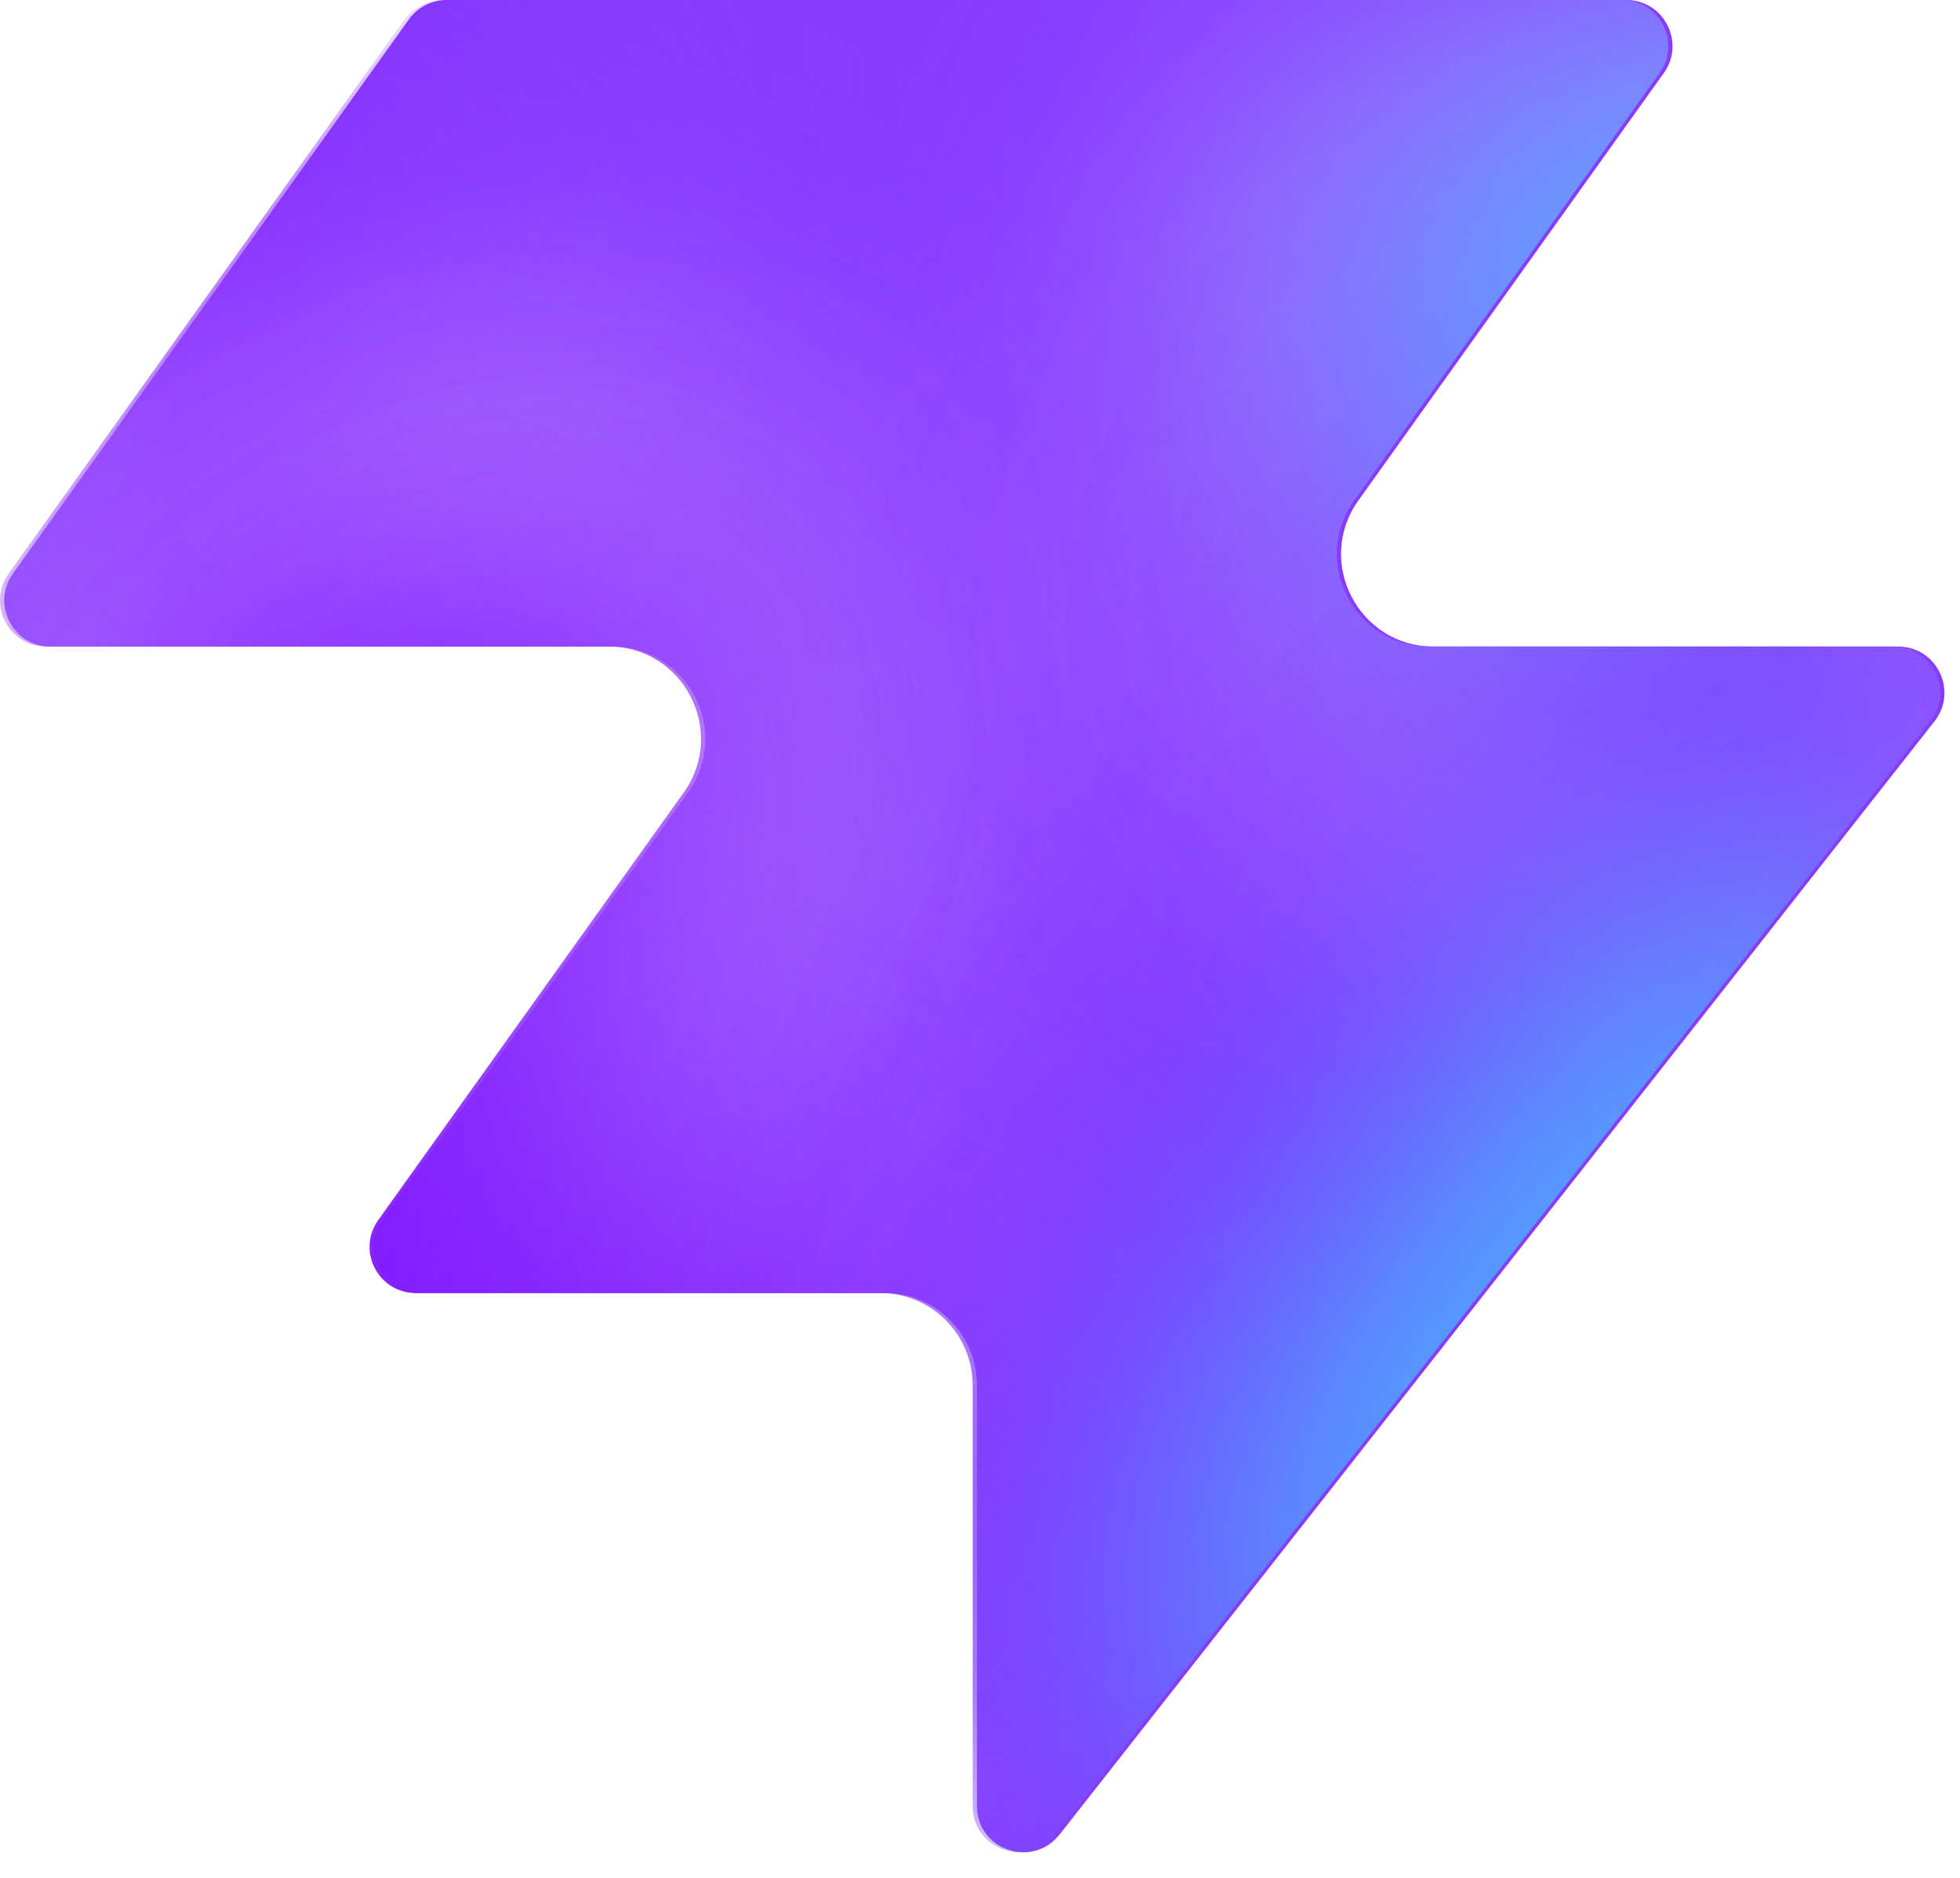
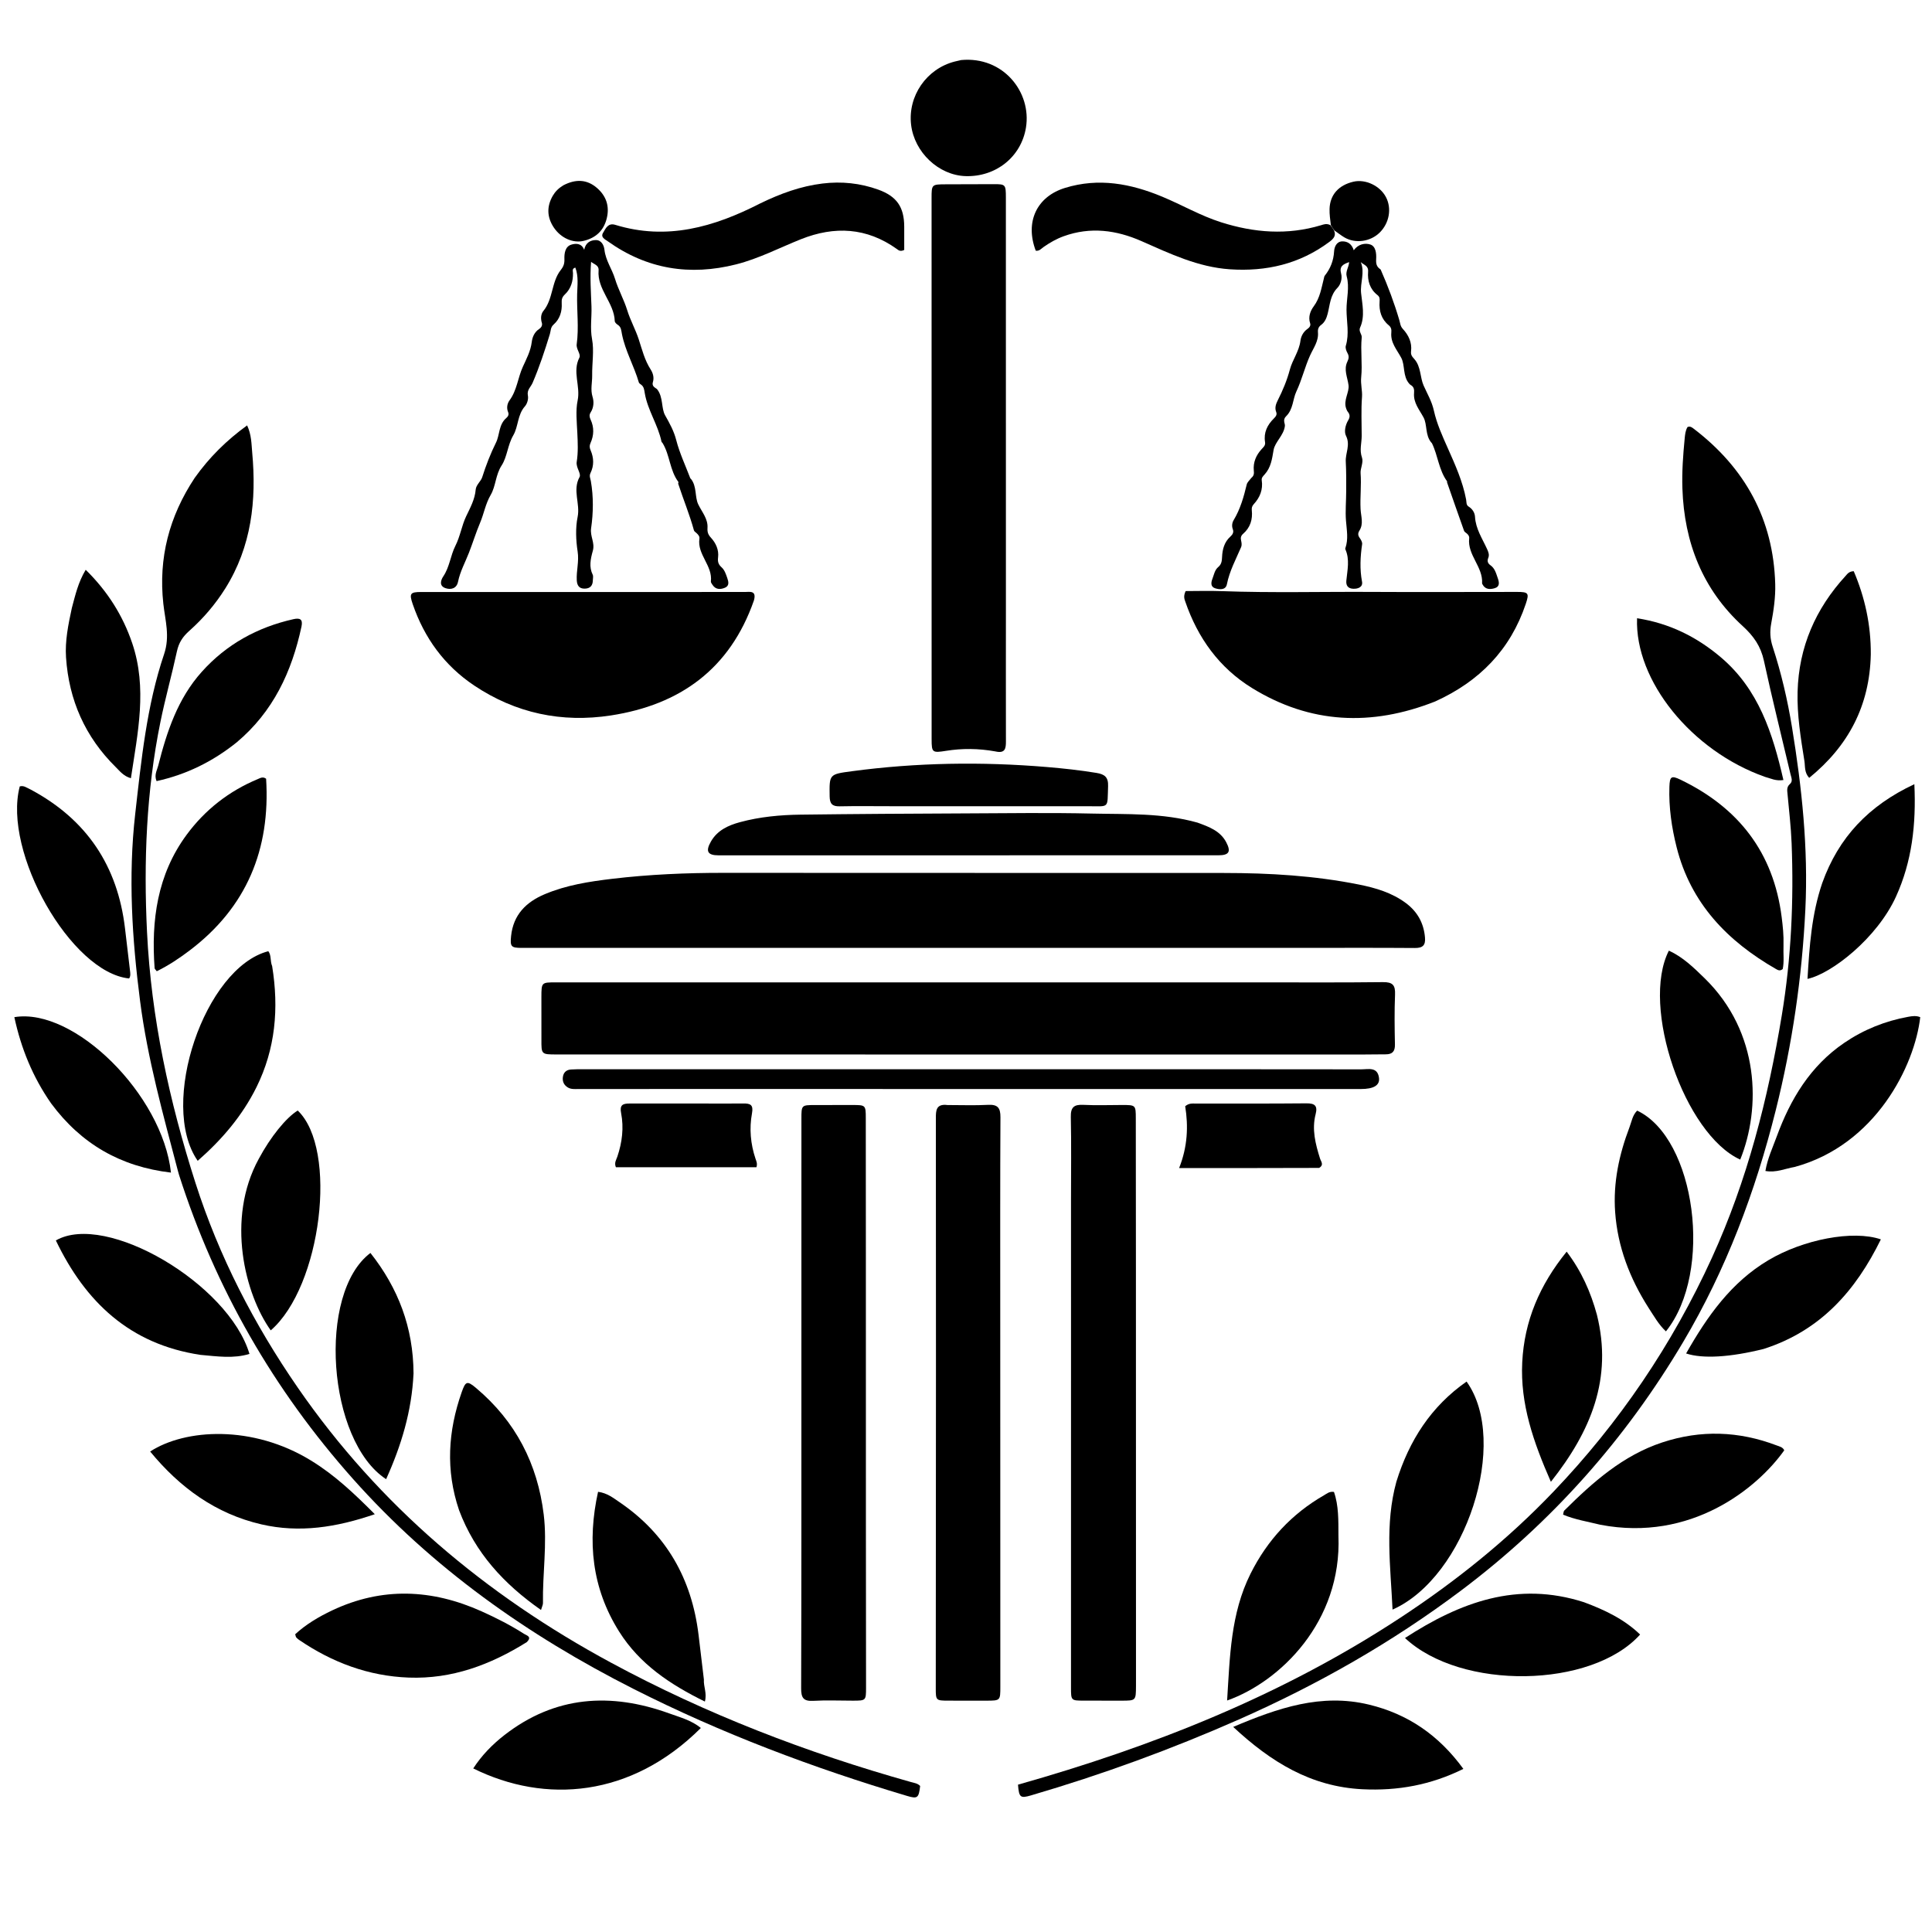
- <svg xmlns="http://www.w3.org/2000/svg" width="48" height="46" fill="none" viewBox="0 0 48 46">
-   <path fill="#863bff" d="M25.946 44.938c-.664.845-2.021.375-2.021-.698V33.937a2.26 2.26 0 0 0-2.262-2.262H10.287c-.92 0-1.456-1.04-.92-1.788l7.48-10.471c1.07-1.497 0-3.578-1.842-3.578H1.237c-.92 0-1.456-1.04-.92-1.788L10.013.474c.214-.297.556-.474.92-.474h28.894c.92 0 1.456 1.04.92 1.788l-7.48 10.471c-1.07 1.498 0 3.579 1.842 3.579h11.377c.943 0 1.473 1.088.89 1.83L25.947 44.94z" style="fill:#863bff;fill:color(display-p3 .525 .23 1);fill-opacity:1" />
-   <mask id="a" width="48" height="46" x="0" y="0" maskUnits="userSpaceOnUse" style="mask-type:alpha">
-     <path fill="#000" d="M25.842 44.938c-.664.844-2.021.375-2.021-.698V33.937a2.26 2.26 0 0 0-2.262-2.262H10.183c-.92 0-1.456-1.04-.92-1.788l7.48-10.471c1.07-1.498 0-3.579-1.842-3.579H1.133c-.92 0-1.456-1.04-.92-1.787L9.91.473c.214-.297.556-.474.92-.474h28.894c.92 0 1.456 1.04.92 1.788l-7.48 10.471c-1.07 1.498 0 3.578 1.842 3.578h11.377c.943 0 1.473 1.088.89 1.832L25.843 44.94z" style="fill:#000;fill-opacity:1" />
-   </mask>
-   <g mask="url(#a)">
-     <g filter="url(#b)">
-       <ellipse cx="5.508" cy="14.704" fill="#ede6ff" rx="5.508" ry="14.704" style="fill:#ede6ff;fill:color(display-p3 .927 .903 1);fill-opacity:1" transform="matrix(.00324 1 1 -.00324 -4.47 31.516)" />
-     </g>
-     <g filter="url(#c)">
-       <ellipse cx="10.399" cy="29.851" fill="#ede6ff" rx="10.399" ry="29.851" style="fill:#ede6ff;fill:color(display-p3 .927 .903 1);fill-opacity:1" transform="matrix(.00324 1 1 -.00324 -39.328 7.883)" />
-     </g>
-     <g filter="url(#d)">
-       <ellipse cx="5.508" cy="30.487" fill="#7e14ff" rx="5.508" ry="30.487" style="fill:#7e14ff;fill:color(display-p3 .492 .077 1);fill-opacity:1" transform="rotate(89.814 -25.913 -14.639)scale(1 -1)" />
-     </g>
-     <g filter="url(#e)">
-       <ellipse cx="5.508" cy="30.599" fill="#7e14ff" rx="5.508" ry="30.599" style="fill:#7e14ff;fill:color(display-p3 .492 .077 1);fill-opacity:1" transform="rotate(89.814 -32.644 -3.334)scale(1 -1)" />
-     </g>
-     <g filter="url(#f)">
-       <ellipse cx="5.508" cy="30.599" fill="#7e14ff" rx="5.508" ry="30.599" style="fill:#7e14ff;fill:color(display-p3 .492 .077 1);fill-opacity:1" transform="matrix(.00324 1 1 -.00324 -34.34 30.47)" />
-     </g>
-     <g filter="url(#g)">
-       <ellipse cx="14.072" cy="22.078" fill="#ede6ff" rx="14.072" ry="22.078" style="fill:#ede6ff;fill:color(display-p3 .927 .903 1);fill-opacity:1" transform="rotate(93.35 24.506 48.493)scale(-1 1)" />
-     </g>
-     <g filter="url(#h)">
-       <ellipse cx="3.47" cy="21.501" fill="#7e14ff" rx="3.47" ry="21.501" style="fill:#7e14ff;fill:color(display-p3 .492 .077 1);fill-opacity:1" transform="rotate(89.009 28.708 47.59)scale(-1 1)" />
-     </g>
-     <g filter="url(#i)">
-       <ellipse cx="3.47" cy="21.501" fill="#7e14ff" rx="3.47" ry="21.501" style="fill:#7e14ff;fill:color(display-p3 .492 .077 1);fill-opacity:1" transform="rotate(89.009 28.708 47.59)scale(-1 1)" />
-     </g>
-     <g filter="url(#j)">
-       <ellipse cx=".387" cy="8.972" fill="#7e14ff" rx="4.407" ry="29.108" style="fill:#7e14ff;fill:color(display-p3 .492 .077 1);fill-opacity:1" transform="rotate(39.51 .387 8.972)" />
-     </g>
-     <g filter="url(#k)">
-       <ellipse cx="47.523" cy="-6.092" fill="#7e14ff" rx="4.407" ry="29.108" style="fill:#7e14ff;fill:color(display-p3 .492 .077 1);fill-opacity:1" transform="rotate(37.892 47.523 -6.092)" />
-     </g>
-     <g filter="url(#l)">
-       <ellipse cx="41.412" cy="6.333" fill="#47bfff" rx="5.971" ry="9.665" style="fill:#47bfff;fill:color(display-p3 .28 .748 1);fill-opacity:1" transform="rotate(37.892 41.412 6.333)" />
-     </g>
-     <g filter="url(#m)">
-       <ellipse cx="-1.879" cy="38.332" fill="#7e14ff" rx="4.407" ry="29.108" style="fill:#7e14ff;fill:color(display-p3 .492 .077 1);fill-opacity:1" transform="rotate(37.892 -1.88 38.332)" />
-     </g>
-     <g filter="url(#n)">
-       <ellipse cx="-1.879" cy="38.332" fill="#7e14ff" rx="4.407" ry="29.108" style="fill:#7e14ff;fill:color(display-p3 .492 .077 1);fill-opacity:1" transform="rotate(37.892 -1.88 38.332)" />
-     </g>
-     <g filter="url(#o)">
-       <ellipse cx="35.651" cy="29.907" fill="#7e14ff" rx="4.407" ry="29.108" style="fill:#7e14ff;fill:color(display-p3 .492 .077 1);fill-opacity:1" transform="rotate(37.892 35.651 29.907)" />
-     </g>
-     <g filter="url(#p)">
-       <ellipse cx="38.418" cy="32.4" fill="#47bfff" rx="5.971" ry="15.297" style="fill:#47bfff;fill:color(display-p3 .28 .748 1);fill-opacity:1" transform="rotate(37.892 38.418 32.4)" />
-     </g>
-   </g>
-   <defs>
-     <filter id="b" width="60.045" height="41.654" x="-19.77" y="16.149" color-interpolation-filters="sRGB" filterUnits="userSpaceOnUse">
-       <feFlood flood-opacity="0" result="BackgroundImageFix" />
-       <feBlend in="SourceGraphic" in2="BackgroundImageFix" result="shape" />
-       <feGaussianBlur result="effect1_foregroundBlur_2002_17158" stdDeviation="7.659" />
-     </filter>
-     <filter id="c" width="90.34" height="51.437" x="-54.613" y="-7.533" color-interpolation-filters="sRGB" filterUnits="userSpaceOnUse">
-       <feFlood flood-opacity="0" result="BackgroundImageFix" />
-       <feBlend in="SourceGraphic" in2="BackgroundImageFix" result="shape" />
-       <feGaussianBlur result="effect1_foregroundBlur_2002_17158" stdDeviation="7.659" />
-     </filter>
-     <filter id="d" width="79.355" height="29.4" x="-49.64" y="2.03" color-interpolation-filters="sRGB" filterUnits="userSpaceOnUse">
-       <feFlood flood-opacity="0" result="BackgroundImageFix" />
-       <feBlend in="SourceGraphic" in2="BackgroundImageFix" result="shape" />
-       <feGaussianBlur result="effect1_foregroundBlur_2002_17158" stdDeviation="4.596" />
-     </filter>
-     <filter id="e" width="79.579" height="29.4" x="-45.045" y="20.029" color-interpolation-filters="sRGB" filterUnits="userSpaceOnUse">
-       <feFlood flood-opacity="0" result="BackgroundImageFix" />
-       <feBlend in="SourceGraphic" in2="BackgroundImageFix" result="shape" />
-       <feGaussianBlur result="effect1_foregroundBlur_2002_17158" stdDeviation="4.596" />
-     </filter>
-     <filter id="f" width="79.579" height="29.4" x="-43.513" y="21.178" color-interpolation-filters="sRGB" filterUnits="userSpaceOnUse">
-       <feFlood flood-opacity="0" result="BackgroundImageFix" />
-       <feBlend in="SourceGraphic" in2="BackgroundImageFix" result="shape" />
-       <feGaussianBlur result="effect1_foregroundBlur_2002_17158" stdDeviation="4.596" />
-     </filter>
-     <filter id="g" width="74.749" height="58.852" x="15.756" y="-17.901" color-interpolation-filters="sRGB" filterUnits="userSpaceOnUse">
-       <feFlood flood-opacity="0" result="BackgroundImageFix" />
-       <feBlend in="SourceGraphic" in2="BackgroundImageFix" result="shape" />
-       <feGaussianBlur result="effect1_foregroundBlur_2002_17158" stdDeviation="7.659" />
-     </filter>
-     <filter id="h" width="61.377" height="25.362" x="23.548" y="2.284" color-interpolation-filters="sRGB" filterUnits="userSpaceOnUse">
-       <feFlood flood-opacity="0" result="BackgroundImageFix" />
-       <feBlend in="SourceGraphic" in2="BackgroundImageFix" result="shape" />
-       <feGaussianBlur result="effect1_foregroundBlur_2002_17158" stdDeviation="4.596" />
-     </filter>
-     <filter id="i" width="61.377" height="25.362" x="23.548" y="2.284" color-interpolation-filters="sRGB" filterUnits="userSpaceOnUse">
-       <feFlood flood-opacity="0" result="BackgroundImageFix" />
-       <feBlend in="SourceGraphic" in2="BackgroundImageFix" result="shape" />
-       <feGaussianBlur result="effect1_foregroundBlur_2002_17158" stdDeviation="4.596" />
-     </filter>
-     <filter id="j" width="56.045" height="63.649" x="-27.636" y="-22.853" color-interpolation-filters="sRGB" filterUnits="userSpaceOnUse">
-       <feFlood flood-opacity="0" result="BackgroundImageFix" />
-       <feBlend in="SourceGraphic" in2="BackgroundImageFix" result="shape" />
-       <feGaussianBlur result="effect1_foregroundBlur_2002_17158" stdDeviation="4.596" />
-     </filter>
-     <filter id="k" width="54.814" height="64.646" x="20.116" y="-38.415" color-interpolation-filters="sRGB" filterUnits="userSpaceOnUse">
-       <feFlood flood-opacity="0" result="BackgroundImageFix" />
-       <feBlend in="SourceGraphic" in2="BackgroundImageFix" result="shape" />
-       <feGaussianBlur result="effect1_foregroundBlur_2002_17158" stdDeviation="4.596" />
-     </filter>
-     <filter id="l" width="33.541" height="35.313" x="24.641" y="-11.323" color-interpolation-filters="sRGB" filterUnits="userSpaceOnUse">
-       <feFlood flood-opacity="0" result="BackgroundImageFix" />
-       <feBlend in="SourceGraphic" in2="BackgroundImageFix" result="shape" />
-       <feGaussianBlur result="effect1_foregroundBlur_2002_17158" stdDeviation="4.596" />
-     </filter>
-     <filter id="m" width="54.814" height="64.646" x="-29.286" y="6.009" color-interpolation-filters="sRGB" filterUnits="userSpaceOnUse">
-       <feFlood flood-opacity="0" result="BackgroundImageFix" />
-       <feBlend in="SourceGraphic" in2="BackgroundImageFix" result="shape" />
-       <feGaussianBlur result="effect1_foregroundBlur_2002_17158" stdDeviation="4.596" />
-     </filter>
-     <filter id="n" width="54.814" height="64.646" x="-29.286" y="6.009" color-interpolation-filters="sRGB" filterUnits="userSpaceOnUse">
-       <feFlood flood-opacity="0" result="BackgroundImageFix" />
-       <feBlend in="SourceGraphic" in2="BackgroundImageFix" result="shape" />
-       <feGaussianBlur result="effect1_foregroundBlur_2002_17158" stdDeviation="4.596" />
-     </filter>
-     <filter id="o" width="54.814" height="64.646" x="8.244" y="-2.416" color-interpolation-filters="sRGB" filterUnits="userSpaceOnUse">
-       <feFlood flood-opacity="0" result="BackgroundImageFix" />
-       <feBlend in="SourceGraphic" in2="BackgroundImageFix" result="shape" />
-       <feGaussianBlur result="effect1_foregroundBlur_2002_17158" stdDeviation="4.596" />
-     </filter>
-     <filter id="p" width="39.409" height="43.623" x="18.713" y="10.588" color-interpolation-filters="sRGB" filterUnits="userSpaceOnUse">
-       <feFlood flood-opacity="0" result="BackgroundImageFix" />
-       <feBlend in="SourceGraphic" in2="BackgroundImageFix" result="shape" />
-       <feGaussianBlur result="effect1_foregroundBlur_2002_17158" stdDeviation="4.596" />
-     </filter>
-   </defs>
+ <svg xmlns="http://www.w3.org/2000/svg" version="1.1" id="Layer_1" x="0px" y="0px" width="100%" viewBox="0 0 1024 1024" enable-background="new 0 0 1024 1024" xml:space="preserve">
+   <path fill="#000000" opacity="1" stroke="none" d=" M552,502.385   C459.869,502.391 368.239,502.396 276.608,502.402   C270.898,502.402 270.298,501.775 270.893,496.078   C272.064,484.886 278.795,478.134 288.694,473.954   C300.176,469.105 312.356,467.224 324.598,465.772   C344.131,463.455 363.748,462.615 383.42,462.63   C471.885,462.697 560.35,462.649 648.815,462.697   C672.83,462.71 696.752,464.097 720.355,468.848   C729.197,470.627 737.837,473.172 745.23,478.714   C751.304,483.266 754.635,489.309 755.275,496.908   C755.616,500.966 754.152,502.49 749.922,502.457   C729.098,502.296 708.272,502.402 687.447,502.401   C642.465,502.4 597.482,502.39 552,502.385  z" />
+   <path fill="#000000" opacity="1" stroke="none" d=" M518,558.906   C443.346,558.899 369.193,558.898 295.039,558.882   C286.897,558.881 286.93,558.843 286.966,550.946   C287,543.448 286.932,535.949 286.954,528.451   C286.975,520.69 286.999,520.678 294.569,520.678   C418.38,520.674 542.192,520.673 666.003,520.671   C688.333,520.671 710.664,520.823 732.99,520.551   C738.158,520.489 739.602,522.15 739.4,527.114   C739.042,535.932 739.162,544.776 739.344,553.604   C739.419,557.247 738.005,558.825 734.46,558.816   C730.295,558.806 726.13,558.913 721.965,558.913   C654.143,558.916 586.322,558.91 518,558.906  z" />
+   <path fill="#000000" opacity="1" stroke="none" d=" M527.613,398.275   C518.596,396.655 509.982,396.587 501.356,397.968   C494.168,399.119 493.782,398.846 493.781,391.882   C493.763,296.282 493.754,200.681 493.754,105.08   C493.754,97.738 493.793,97.724 501.273,97.687   C509.766,97.646 518.26,97.633 526.754,97.61   C532.923,97.594 533.135,97.808 533.136,104.68   C533.146,177.629 533.152,250.579 533.153,323.529   C533.154,346.679 533.108,369.83 533.161,392.98   C533.169,396.603 532.814,399.484 527.613,398.275  z" />
+   <path fill="#000000" opacity="1" stroke="none" d=" M567.655,636   C567.658,621.009 567.867,606.513 567.553,592.029   C567.441,586.851 569.246,585.345 574.179,585.595   C580.99,585.939 587.832,585.674 594.662,585.671   C601.944,585.668 601.991,585.7 601.998,592.784   C602.026,619.101 602.055,645.418 602.062,671.735   C602.081,744.357 602.088,816.979 602.1,889.6   C602.1,890.933 602.103,892.265 602.095,893.598   C602.05,901.37 602.049,901.381 594.416,901.39   C587.754,901.398 581.091,901.388 574.429,901.369   C567.672,901.35 567.65,901.341 567.65,894.341   C567.649,831.047 567.657,767.753 567.66,704.459   C567.661,681.806 567.657,659.153 567.655,636  z" />
+   <path fill="#000000" opacity="1" stroke="none" d=" M458.947,809   C458.973,837.823 459.021,866.146 459.02,894.468   C459.019,901.369 458.945,901.38 452.004,901.387   C445.007,901.395 437.991,901.068 431.018,901.478   C425.805,901.784 424.607,899.797 424.623,894.884   C424.79,841.904 424.749,788.923 424.758,735.942   C424.765,688.293 424.76,640.643 424.768,592.994   C424.769,585.736 424.786,585.722 431.843,585.696   C438.507,585.672 445.171,585.679 451.835,585.677   C458.768,585.676 458.88,585.755 458.887,592.58   C458.915,617.071 458.924,641.562 458.929,666.053   C458.94,713.535 458.944,761.018 458.947,809  z" />
+   <path fill="#000000" opacity="1" stroke="none" d=" M502.204,585.696   C509.678,585.69 516.688,585.969 523.663,585.594   C528.725,585.322 530.285,587.095 530.258,592.125   C530.076,625.934 530.147,659.745 530.152,693.556   C530.162,760.344 530.182,827.133 530.199,893.921   C530.201,901.357 530.205,901.372 522.837,901.39   C516.009,901.407 509.18,901.403 502.351,901.377   C496.126,901.354 495.976,901.196 495.979,894.876   C496.012,838.081 496.065,781.286 496.08,724.491   C496.092,680.521 496.065,636.551 496.031,592.581   C496.028,588.641 496.101,584.913 502.204,585.696  z" />
+   <path fill="#000000" opacity="1" stroke="none" d=" M399.593,318.25   C386.883,354.625 360.376,373.565 323.794,379.198   C297.83,383.196 273.367,378.089 251.325,363.336   C235.542,352.773 224.924,338.157 218.771,320.271   C216.804,314.553 217.401,313.775 223.265,313.772   C280.417,313.744 337.57,313.729 394.722,313.767   C397.279,313.769 401.132,312.752 399.593,318.25  z" />
+   <path fill="#000000" opacity="1" stroke="none" d=" M760.644,371.802   C726.878,385.132 694.412,383.667 663.572,364.655   C646.211,353.952 634.838,338.134 628.235,318.879   C627.752,317.471 627.135,316.066 628.414,313.28   C634.416,313.28 641.033,313.073 647.632,313.316   C674.119,314.292 700.611,313.567 727.099,313.724   C752.761,313.876 778.424,313.724 804.087,313.731   C810.112,313.733 810.601,314.373 808.703,320.037   C800.54,344.384 784.157,361.152 760.644,371.802  z" />
+   <path fill="#000000" opacity="1" stroke="none" d=" M741.753,857.725   C771.569,838.182 798.952,816.178 823.331,790.659   C858.258,754.099 886.251,712.827 907.319,666.728   C926.114,625.605 937.087,582.336 944.408,538.031   C949.386,507.901 950.781,477.443 949.592,446.916   C949.255,438.272 948.228,429.654 947.441,421.03   C947.257,419.017 946.841,417.155 948.701,415.534   C950.39,414.062 949.418,412.088 949.011,410.363   C944.293,390.333 939.266,370.37 934.923,350.26   C933.261,342.568 929.496,337.155 923.719,331.882   C902.39,312.413 892.672,287.519 891.71,258.934   C891.412,250.086 892.056,241.285 892.907,232.494   C893.114,230.358 893.302,228.189 894.419,226.343   C895.819,225.75 896.764,226.516 897.685,227.218   C924.882,247.963 939.947,275.173 940.906,309.587   C941.099,316.512 940.063,323.562 938.789,330.404   C937.973,334.788 938.174,338.551 939.572,342.824   C944.126,356.755 947.449,371.066 949.81,385.511   C955.029,417.439 958.452,449.575 956.878,481.987   C955.129,517.987 949.939,553.524 941.168,588.522   C930.357,631.658 914.878,672.9 892.127,711.271   C861.497,762.93 822.371,806.949 774.341,843.058   C737.818,870.517 698.42,892.908 656.637,911.355   C620.768,927.19 584.059,940.582 546.455,951.593   C540.794,953.25 540.095,952.711 539.558,945.91   C610.744,925.771 679.15,898.801 741.753,857.725  z" />
+   <path fill="#000000" opacity="1" stroke="none" d=" M103.21,253.267   C110.968,242.364 120.077,233.377 130.981,225.464   C133.344,230.568 133.254,235.27 133.671,239.809   C136.009,265.248 133.331,289.716 119.366,311.958   C114.093,320.356 107.703,327.804 100.336,334.36   C96.913,337.406 94.796,340.499 93.765,345.26   C91.057,357.775 87.575,370.126 85.017,382.694   C77.533,419.46 76.102,456.586 77.922,493.957   C80.141,539.516 89.739,583.687 103.582,626.918   C116.05,665.857 134.653,701.928 157.909,735.59   C201.047,798.028 257.393,845.359 323.85,881.247   C374.37,908.528 427.577,928.983 482.764,944.501   C484.512,944.992 486.378,945.183 487.697,946.611   C486.964,953.013 486.278,953.515 480.782,951.879   C430.875,937.017 382.312,918.714 335.804,895.17   C279.691,866.764 229.036,831.008 187.033,783.797   C145.042,736.599 114.182,682.966 94.902,622.743   C94.699,622.109 94.523,621.465 94.353,620.821   C86.526,590.986 78.207,561.276 74.247,530.564   C69.997,497.599 67.896,464.576 71.661,431.454   C74.908,402.884 77.712,374.107 86.97,346.721   C90.192,337.19 87.54,328.832 86.569,319.985   C83.916,295.795 89.638,273.749 103.21,253.267  z" />
+   <path fill="#000000" opacity="1" stroke="none" d=" M634.702,436.005   C640.912,438.26 646.747,440.413 649.904,446.371   C652.576,451.413 651.455,453.321 645.768,453.322   C557.466,453.345 469.164,453.35 380.862,453.345   C375.037,453.344 373.823,451.235 376.823,446.001   C380.213,440.086 385.952,437.459 392.203,435.764   C402.722,432.913 413.516,431.918 424.343,431.78   C453.491,431.408 482.642,431.247 511.792,431.116   C534.104,431.015 556.426,430.694 578.727,431.207   C597.322,431.635 616.093,430.791 634.702,436.005  z" />
+   <path fill="#000000" opacity="1" stroke="none" d=" M570,566.717   C620.818,566.722 671.135,566.707 721.453,566.774   C725.195,566.779 730.12,565.297 730.898,571.286   C731.413,575.256 728.049,577.208 721.285,577.208   C599.657,577.207 478.029,577.194 356.401,577.189   C339.739,577.188 323.078,577.213 306.417,577.212   C304.595,577.212 302.726,577.404 301.048,576.424   C298.958,575.203 298.045,573.312 298.319,570.968   C298.605,568.511 300.089,567.03 302.588,566.856   C304.745,566.706 306.916,566.725 309.081,566.725   C395.887,566.718 482.694,566.718 570,566.717  z" />
+   <path fill="#000000" opacity="1" stroke="none" d=" M663.26,253.279   C664.744,252.064 664.673,250.812 664.542,249.409   C664.13,245.023 665.763,241.27 668.648,238.098   C669.682,236.96 670.795,236.123 670.503,234.33   C669.689,229.32 671.669,225.257 675.133,221.843   C676.18,220.812 676.976,219.791 676.413,218.38   C675.5,216.094 676.294,214.053 677.257,212.145   C679.914,206.882 682.132,201.584 683.683,195.778   C685.037,190.712 688.541,186.232 689.252,180.654   C689.55,178.321 690.737,175.882 692.973,174.345   C693.974,173.656 694.821,172.599 694.406,171.382   C693.243,167.969 694.544,164.726 696.284,162.393   C699.661,157.865 700.364,152.652 701.69,147.54   C701.815,147.057 701.86,146.487 702.151,146.124   C705.162,142.352 706.805,138.197 707.098,133.261   C707.23,131.053 708.26,128.006 711.45,127.935   C714.324,127.872 716.505,129.397 717.517,132.649   C719.83,129.392 723.486,128.661 726.299,129.592   C729.227,130.561 729.581,134.411 729.391,137.413   C729.249,139.647 729.595,141.331 731.456,142.602   C731.591,142.695 731.752,142.805 731.814,142.945   C735.653,151.654 738.988,160.568 741.674,169.68   C742.172,171.37 742.168,172.868 743.545,174.35   C746.554,177.589 748.456,181.577 747.894,186.095   C747.64,188.14 748.459,188.992 749.616,190.294   C753.203,194.328 752.616,200.016 754.547,204.353   C756.505,208.748 758.894,212.683 759.999,217.681   C761.514,224.534 764.502,231.126 767.387,237.595   C771.313,246.398 775.258,255.175 777.06,264.687   C777.338,266.152 776.985,267.626 778.454,268.531   C780.475,269.776 781.666,271.838 781.783,273.887   C782.146,280.276 785.609,285.379 788.125,290.89   C788.818,292.408 789.525,293.991 788.822,295.692   C788.14,297.343 788.522,298.585 789.958,299.586   C792.329,301.238 792.958,303.906 793.839,306.403   C794.601,308.561 795.085,310.917 792.21,311.763   C789.772,312.481 787.178,312.534 785.729,309.661   C785.654,309.512 785.531,309.351 785.54,309.203   C786.104,300.424 777.68,294.219 778.699,285.303   C778.821,284.235 778.215,283.409 777.411,282.729   C776.904,282.3 776.187,281.913 775.988,281.355   C772.932,272.794 769.945,264.208 766.952,255.625   C766.904,255.485 767.073,255.238 767.002,255.142   C762.576,249.091 762.149,241.451 758.955,234.914   C758.886,234.772 758.72,234.68 758.613,234.553   C755.285,230.623 756.544,225.031 754.506,221.256   C752.216,217.015 749.055,213.44 749.482,208.299   C749.637,206.435 749.404,205.02 747.71,204.053   C747.427,203.891 747.174,203.651 746.955,203.405   C743.371,199.383 744.8,193.595 742.673,189.626   C740.333,185.257 736.925,181.612 737.427,176.264   C737.583,174.599 737.342,173.458 736.007,172.352   C732.111,169.126 730.872,164.749 731.209,159.891   C731.308,158.465 731.353,157.383 730.079,156.391   C726.057,153.26 724.739,148.808 725.121,144.032   C725.381,140.79 722.885,140.459 721.224,138.917   C723.539,144.4 720.845,149.828 721.406,155.376   C721.979,161.046 723.597,167.678 720.876,173.626   C719.966,175.615 721.906,177.156 721.739,178.853   C721.048,185.88 722.167,192.986 721.467,199.84   C721.076,203.667 722.146,207.045 721.886,210.453   C721.361,217.359 721.728,224.171 721.724,231.026   C721.722,234.854 720.471,238.523 721.885,242.565   C722.759,245.062 720.959,248.32 721.141,250.736   C721.626,257.154 720.818,263.499 721.13,269.788   C721.325,273.719 722.836,277.525 720.549,281.202   C719.576,282.766 719.74,283.842 720.748,285.234   C721.401,286.138 722.103,287.426 721.957,288.42   C720.985,295.057 720.644,301.607 721.902,308.301   C722.426,311.092 719.911,312.178 717.192,312.051   C714.398,311.92 713.346,310.285 713.588,307.743   C714.12,302.156 715.511,296.557 713.046,291.07   C712.984,290.934 713.006,290.726 713.059,290.576   C714.772,285.697 713.779,280.926 713.393,275.926   C713.002,270.865 713.503,265.572 713.507,260.378   C713.51,255.153 713.586,249.945 713.287,244.667   C713.032,240.176 715.871,235.857 713.394,230.951   C712.333,228.851 713.038,225.319 714.55,222.8   C715.558,221.12 715.601,219.761 714.371,218.262   C713.962,217.764 713.705,217.111 713.485,216.49   C711.919,212.079 715.251,207.924 714.749,204.131   C714.191,199.923 712.092,195.901 714.133,191.674   C714.958,189.964 715.096,188.736 714.167,187.082   C713.544,185.974 712.975,184.368 713.31,183.267   C715.228,176.946 713.704,170.455 713.678,164.19   C713.654,158.304 715.384,152.321 713.773,146.451   C713.064,143.866 714.878,141.709 715.076,138.927   C711.801,140.055 709.771,141.216 710.829,145.037   C711.561,147.681 710.486,150.927 708.882,152.553   C704.959,156.531 704.926,161.542 703.685,166.298   C703.099,168.543 702.241,170.753 700.217,172.224   C698.896,173.184 698.401,174.433 698.546,176.117   C698.954,180.849 696.165,184.397 694.337,188.454   C691.556,194.623 690.039,201.265 687.077,207.55   C685.166,211.606 685.449,217.001 681.631,220.662   C680.729,221.528 680.421,222.611 680.717,223.861   C680.869,224.505 681.088,225.189 681.012,225.822   C680.411,230.79 675.757,234.241 675.031,238.504   C674.2,243.376 673.608,247.827 670.219,251.539   C669.418,252.416 668.556,253.225 668.751,254.543   C669.488,259.509 667.798,263.671 664.489,267.258   C663.614,268.206 663.35,269.191 663.48,270.435   C663.997,275.349 662.687,279.613 658.868,282.939   C657.755,283.908 657.448,285.026 657.812,286.514   C658.077,287.6 658.261,288.955 657.848,289.917   C655.062,296.402 651.677,302.6 650.278,309.679   C649.651,312.852 646.344,312.551 643.991,311.777   C641.55,310.973 641.843,308.723 642.625,306.712   C643.463,304.557 643.812,302.107 645.706,300.53   C647.44,299.086 647.636,297.314 647.725,295.203   C647.896,291.155 648.925,287.276 652.105,284.418   C653.364,283.287 654.022,282.088 653.411,280.48   C652.755,278.757 653.067,276.998 653.882,275.644   C657.409,269.779 659.22,263.347 660.794,256.782   C661.08,255.59 662.233,254.606 663.26,253.279  z" />
+   <path fill="#000000" opacity="1" stroke="none" d=" M314.229,291.856   C312.965,296.377 312.123,300.441 314.14,304.601   C314.534,305.414 314.233,306.574 314.218,307.573   C314.176,310.376 312.809,311.934 309.943,311.989   C306.972,312.046 305.856,310.328 305.703,307.589   C305.419,302.497 306.991,297.664 306.149,292.248   C305.246,286.44 304.969,279.707 306.141,274.052   C307.625,266.894 303.307,259.833 307.178,252.82   C308.157,251.048 305.189,247.793 305.668,244.819   C306.492,239.711 306.238,234.64 305.994,229.454   C305.727,223.76 305.05,217.543 306.153,212.295   C307.769,204.602 303.241,197.035 307.079,189.56   C308.025,187.717 305.296,185.108 305.664,182.456   C306.887,173.629 305.672,164.774 305.898,155.958   C306.021,151.139 306.699,146.488 304.95,141.842   C303.097,142.335 303.663,143.547 303.69,144.687   C303.797,149.012 302.608,153 299.453,156.004   C297.933,157.452 297.592,158.64 297.718,160.708   C297.977,164.961 296.759,169.065 293.482,171.959   C291.709,173.525 291.993,175.27 291.435,177.09   C288.755,185.829 285.882,194.551 282.279,202.936   C281.314,205.182 279.164,206.603 279.801,209.724   C280.154,211.454 279.424,214.007 278.233,215.341   C274.219,219.838 274.766,226.084 272.05,230.731   C269.023,235.908 268.875,242.07 265.865,246.714   C262.618,251.724 262.822,257.611 260.072,262.326   C257.319,267.048 256.501,272.24 254.477,277.037   C252.25,282.313 250.583,287.743 248.551,292.965   C246.571,298.053 243.878,302.861 242.755,308.38   C242.048,311.848 239.098,312.759 236.096,311.726   C232.586,310.518 233.656,307.419 234.962,305.479   C238.32,300.493 238.778,294.409 241.329,289.379   C243.94,284.231 244.697,278.651 247.056,273.683   C249.263,269.035 251.7,264.724 252.137,259.428   C252.335,257.034 254.896,255.063 255.556,253.001   C257.597,246.621 259.918,240.577 262.924,234.51   C264.885,230.552 264.264,224.992 268.408,221.503   C269.423,220.648 269.799,219.591 269.299,218.393   C268.36,216.139 268.883,213.807 270.086,212.169   C274.014,206.819 274.48,200.213 277.079,194.494   C279.06,190.135 281.244,186.096 281.849,181.229   C282.165,178.683 283.246,176.05 285.669,174.438   C287.085,173.497 287.692,172.28 287.046,170.595   C286.93,170.29 286.921,169.942 286.87,169.613   C286.597,167.87 287,166.04 287.986,164.842   C293.232,158.474 292.224,149.476 297.15,143.197   C298.779,141.12 299.226,139.699 299.147,137.219   C299.056,134.331 299.523,130.679 302.784,129.674   C304.965,129.003 308.185,128.683 309.632,132.408   C310.342,128.671 312.921,127.267 315.801,127.248   C318.739,127.228 320.095,129.939 320.375,132.416   C321.012,138.07 324.406,142.638 325.958,147.746   C327.72,153.545 330.682,158.75 332.419,164.363   C334.098,169.792 336.868,174.684 338.559,179.903   C340.337,185.391 341.682,190.88 344.852,195.815   C346.089,197.742 346.788,200.091 346.05,202.524   C345.652,203.833 346.106,204.786 347.195,205.521   C347.608,205.799 348.082,206.049 348.376,206.429   C351.577,210.56 350.428,216.41 352.518,220.117   C354.951,224.433 357.156,228.366 358.423,233.283   C360.208,240.21 363.324,246.793 365.883,253.519   C365.935,253.656 366.143,253.727 366.244,253.855   C369.427,257.89 368.194,263.374 370.073,267.297   C372.036,271.398 375.298,274.969 374.99,279.787   C374.844,282.073 375.335,283.383 376.816,284.995   C379.468,287.88 381.091,291.495 380.593,295.453   C380.301,297.763 380.798,299.198 382.442,300.674   C384.087,302.152 384.741,304.296 385.464,306.348   C386.174,308.363 386.641,310.501 384.242,311.508   C381.849,312.512 379.307,312.588 377.616,309.945   C377.261,309.388 376.717,308.717 376.784,308.161   C377.788,299.792 369.458,293.944 370.706,285.516   C370.891,284.264 370.039,283.344 369.155,282.529   C368.667,282.08 367.954,281.655 367.8,281.094   C365.507,272.698 362.153,264.663 359.469,256.401   C359.376,256.114 359.697,255.624 359.553,255.433   C354.946,249.31 355.102,241.259 351.201,234.859   C351.029,234.577 350.666,234.361 350.605,234.069   C348.755,225.133 343.27,217.447 341.751,208.434   C341.43,206.534 341.324,204.863 339.597,203.726   C339.191,203.458 338.708,203.072 338.584,202.646   C336.061,193.969 331.417,186.019 329.65,177.128   C329.243,175.084 329.294,173.314 327.343,172.096   C326.68,171.681 325.853,170.852 325.832,170.189   C325.521,160.406 316.421,153.446 317.265,143.288   C317.49,140.578 314.95,140.138 313.288,138.777   C312.635,146.929 313.218,154.79 313.492,162.429   C313.695,168.071 312.69,173.889 313.802,179.785   C314.956,185.909 313.756,192.58 313.862,199.037   C313.924,202.784 312.857,206.447 314.083,210.388   C314.881,212.953 314.701,216.034 313.048,218.61   C312.246,219.859 312.399,221.031 313.024,222.367   C314.968,226.52 314.824,230.754 312.96,234.884   C312.34,236.257 312.488,237.368 313.048,238.672   C314.768,242.682 314.914,246.766 312.968,250.73   C312.196,252.303 312.905,253.521 313.16,254.978   C314.616,263.295 314.476,271.869 313.299,279.998   C312.676,284.303 315.394,287.585 314.229,291.856  z" />
+   <path fill="#000000" opacity="1" stroke="none" d=" M722.085,948.337   C694.714,946.959 673.589,933.866 653.62,915.304   C677.397,905.232 700.224,897.398 725.47,903.456   C746.208,908.433 762.608,919.695 775.613,937.548   C758.43,946.052 740.941,949.266 722.085,948.337  z" />
+   <path fill="#000000" opacity="1" stroke="none" d=" M371.464,915.864   C334.519,952.697 289.01,956.21 250.827,937.302   C255.341,930.348 261.007,924.556 267.386,919.604   C294.213,898.774 323.68,896.925 354.738,908.153   C360.468,910.224 366.472,911.79 371.464,915.864  z" />
+   <path fill="#000000" opacity="1" stroke="none" d=" M243.318,800.452   C236.099,779.178 237.487,758.481 244.692,737.925   C246.764,732.013 247.582,731.672 252.421,735.754   C273.245,753.317 284.917,775.814 288.185,802.767   C290.082,818.411 287.531,834.022 287.783,849.656   C287.798,850.578 287.279,851.508 286.746,853.333   C267.087,839.566 251.839,823.077 243.318,800.452  z" />
+   <path fill="#000000" opacity="1" stroke="none" d=" M279.154,870.39   C259.834,882.454 239.453,889.998 216.681,889.158   C195.305,888.369 176.038,881.133 158.462,869.139   C157.918,868.768 157.423,868.305 156.981,867.816   C156.782,867.596 156.77,867.206 156.455,866.187   C162.143,860.967 168.932,856.906 176.097,853.523   C202.53,841.041 228.966,842.239 255.242,854.038   C262.984,857.514 270.564,861.373 277.729,865.957   C279.1,866.835 282.205,867.451 279.154,870.39  z" />
+   <path fill="#000000" opacity="1" stroke="none" d=" M839.556,849.212   C850.67,853.351 860.886,858.227 869.291,866.335   C843.578,894.948 774.356,895.978 744.671,868.173   C773.833,849.279 804.149,837.818 839.556,849.212  z" />
+   <path fill="#000000" opacity="1" stroke="none" d=" M740.117,785.318   C746.918,763.381 758.54,745.392 777.312,732.26   C800.166,764.07 777.007,835.838 738.078,853.123   C737.031,830.32 733.889,807.947 740.117,785.318  z" />
+   <path fill="#000000" opacity="1" stroke="none" d=" M402.922,107.815   C413.656,102.608 424.396,98.666 435.957,97.267   C446.062,96.044 455.925,97.056 465.487,100.506   C475.304,104.048 479.212,109.724 479.256,120.102   C479.274,124.366 479.259,128.63 479.259,132.469   C477.119,133.533 476.224,132.608 475.31,131.954   C459.374,120.56 442.325,119.702 424.553,126.775   C413.12,131.325 402.177,137.086 390.139,140.127   C365.623,146.321 342.923,142.699 322.207,127.935   C320.665,126.836 318.17,125.784 319.665,123.342   C321.038,121.099 322.262,117.993 326.091,119.17   C353.358,127.558 378.356,120.398 402.922,107.815  z" />
+   <path fill="#000000" opacity="1" stroke="none" d=" M709.4,814   C711.246,859.557 678.47,891.394 650.396,901.302   C651.869,878.226 652.21,855.261 662.836,834.046   C671.748,816.254 684.655,802.335 701.901,792.435   C703.315,791.623 704.59,790.391 707.03,790.749   C709.554,798.008 709.372,805.768 709.4,814  z" />
+   <path fill="#000000" opacity="1" stroke="none" d=" M707.004,122.007   C708.4,124.954 706.682,126.643 704.553,128.231   C688.869,139.932 671.105,144.034 651.845,142.729   C635.016,141.589 620.131,134.464 605.039,127.81   C591.685,121.922 577.916,120.084 563.756,125.215   C559.951,126.593 556.524,128.558 553.231,130.845   C551.928,131.75 550.827,133.2 548.964,132.871   C543.179,117.597 549.486,104.223 564.457,99.603   C582.302,94.096 599.319,97.305 616.037,104.261   C626.481,108.606 636.305,114.343 647.153,117.793   C664.708,123.375 682.338,124.75 700.193,119.368   C701.625,118.937 703.033,118.325 705.062,119.281   C706.045,120.394 706.524,121.201 707.004,122.007  z" />
+   <path fill="#000000" opacity="1" stroke="none" d=" M373.076,890.163   C372.833,894.046 374.813,897.379 373.598,901.861   C355.268,892.846 339.056,882.119 328.137,864.747   C313.686,841.755 311.183,817.018 316.983,790.688   C321.806,791.307 325.103,793.976 328.447,796.252   C353.257,813.135 366.646,836.891 370.242,866.439   C371.186,874.197 372.092,881.96 373.076,890.163  z" />
+   <path fill="#000000" opacity="1" stroke="none" d=" M164.826,774.107   C177.405,781.802 187.711,791.577 198.65,802.55   C178.304,809.56 158.691,812.599 138.565,807.949   C114.302,802.344 95.294,788.444 79.587,769.335   C98.126,757.28 133.825,755.072 164.826,774.107  z" />
+   <path fill="#000000" opacity="1" stroke="none" d=" M848.193,808.147   C841.368,806.458 834.793,805.437 828.471,802.802   C828.729,801.828 828.695,801.028 829.078,800.648   C844.276,785.559 860.143,771.418 881.036,764.513   C901.429,757.774 921.633,758.484 941.644,766.095   C943.141,766.664 944.904,766.968 945.688,768.696   C931.459,788.757 896.324,817.4 848.193,808.147  z" />
+   <path fill="#000000" opacity="1" stroke="none" d=" M846.396,696.856   C854.802,730.67 843.26,758.535 822.001,785.392   C812.745,764.318 805.7,744.177 806.816,722.028   C807.917,700.198 815.976,681.137 830.367,663.408   C838.245,673.827 843.082,684.731 846.396,696.856  z" />
+   <path fill="#000000" opacity="1" stroke="none" d=" M219.18,727.932   C218.255,747.937 212.695,766.196 204.65,783.991   C173.514,763.679 168.008,685.418 196.338,664.096   C211.058,682.723 219.064,703.617 219.18,727.932  z" />
+   <path fill="#000000" opacity="1" stroke="none" d=" M106.238,718.11   C68.736,712.467 45.238,690.026 29.604,657.464   C56.158,642.162 121.17,680.47 132.223,717.601   C123.736,720.216 115.196,718.891 106.238,718.11  z" />
+   <path fill="#000000" opacity="1" stroke="none" d=" M934.745,714.98   C917.141,719.36 902.498,720.293 893.672,717.365   C904.862,697.689 917.475,679.699 937.329,667.901   C955.771,656.941 982.096,651.831 996.895,656.89   C983.534,684.156 964.896,705.331 934.745,714.98  z" />
+   <path fill="#000000" opacity="1" stroke="none" d=" M137.135,614.248   C143.357,602.609 151.596,592.426 157.8,588.604   C179.284,609.059 170.343,681.913 143.499,705.126   C129.872,686.078 119.663,646.172 137.135,614.248  z" />
+   <path fill="#000000" opacity="1" stroke="none" d=" M873.755,693.16   C863.732,677.426 857.372,660.758 856.059,642.42   C854.945,626.876 858.148,611.96 863.644,597.505   C864.793,594.482 865.264,591.05 867.737,588.653   C898.777,603.323 908.209,674.261 882.983,705.654   C879.172,702.119 876.711,697.669 873.755,693.16  z" />
+   <path fill="#000000" opacity="1" stroke="none" d=" M141.043,412.743   C143.37,450.272 130.68,480.854 100.664,503.647   C95.139,507.841 89.385,511.704 83.089,514.776   C82.469,513.924 81.979,513.562 81.95,513.166   C80.091,487.792 83.349,463.563 98.916,442.446   C108.691,429.185 121.331,419.316 136.597,412.949   C137.922,412.397 139.297,411.469 141.043,412.743  z" />
+   <path fill="#000000" opacity="1" stroke="none" d=" M945.293,501.007   C945.123,505.615 945.697,509.773 944.885,513.6   C943.467,514.777 942.412,514.237 941.389,513.65   C915.578,498.85 896.142,478.797 888.652,449.079   C886.006,438.58 884.454,427.898 884.819,417.008   C885.001,411.574 885.805,410.895 890.666,413.235   C921.407,428.032 939.995,451.812 944.323,486.104   C944.928,490.898 945.45,495.678 945.293,501.007  z" />
+   <path fill="#000000" opacity="1" stroke="none" d=" M903.497,518.503   C932.837,547.177 933.383,587.307 922.358,614.606   C892.842,601.215 869.421,533.462 884.535,503.866   C891.909,507.21 897.576,512.734 903.497,518.503  z" />
+   <path fill="#000000" opacity="1" stroke="none" d=" M144.245,512.08   C147.893,534.578 145.949,556 135.954,576.196   C128.435,591.388 117.592,604.054 104.786,615.256   C83.918,585.189 108.52,512.869 142.218,504.16   C143.903,506.342 143.096,509.279 144.245,512.08  z" />
+   <path fill="#000000" opacity="1" stroke="none" d=" M27.108,584.842   C17.288,570.758 11.147,555.554 7.602,539.112   C39.286,533.826 86.131,580.243 90.613,621.502   C63.998,618.369 43.07,606.39 27.108,584.842  z" />
+   <path fill="#000000" opacity="1" stroke="none" d=" M951.268,618.499   C946.065,619.392 941.439,621.66 935.699,620.64   C936.831,614.025 939.53,608.32 941.664,602.479   C948.94,582.559 959.534,564.962 977.494,552.732   C987.803,545.712 999.157,541.147 1011.422,538.921   C1013.498,538.544 1015.689,538.231 1017.768,539.132   C1014.828,564.75 994.247,606.766 951.268,618.499  z" />
+   <path fill="#000000" opacity="1" stroke="none" d=" M16.383,418.547   C46.087,434.458 62.348,459.065 66.251,492.02   C67.131,499.449 68.009,506.877 68.887,514.306   C69.061,515.78 69.341,517.269 68.438,518.61   C37.65,515.489 1.322,451.638 10.472,416.816   C12.659,416.148 14.251,417.635 16.383,418.547  z" />
+   <path fill="#000000" opacity="1" stroke="none" d=" M125.439,393.474   C112.676,403.716 98.696,410.548 82.98,414.009   C81.611,410.741 83.226,408.304 83.848,405.846   C88.409,387.821 94.187,370.309 106.929,356.091   C120.023,341.48 136.397,332.496 155.449,328.191   C158.857,327.421 160.661,328.064 159.792,332.106   C154.667,355.97 144.841,377.195 125.439,393.474  z" />
+   <path fill="#000000" opacity="1" stroke="none" d=" M935.408,411.732   C896.646,398.042 866.427,360.85 867.675,327.688   C884.638,330.295 899.192,337.45 912.079,348.375   C932.152,365.393 939.572,388.693 945.246,413.431   C941.288,414.068 938.591,412.619 935.408,411.732  z" />
+   <path fill="#000000" opacity="1" stroke="none" d=" M965.831,468.008   C974.479,443.836 990.417,426.976 1014.651,415.634   C1015.64,437.019 1013.377,456.633 1004.909,475.233   C994.891,497.238 970.753,516.096 958.01,518.834   C959.056,501.589 960.141,484.685 965.831,468.008  z" />
+   <path fill="#000000" opacity="1" stroke="none" d=" M472,427.31   C462.672,427.309 453.842,427.175 445.018,427.367   C441.113,427.452 439.789,425.987 439.732,422.125   C439.559,410.398 439.434,410.385 451.313,408.791   C485.763,404.166 520.292,403.646 554.917,406.542   C563.719,407.278 572.46,408.234 581.176,409.663   C585.485,410.368 587.489,411.915 587.308,416.712   C586.852,428.826 588.268,427.302 576.433,427.313   C541.789,427.345 507.144,427.315 472,427.31  z" />
+   <path fill="#000000" opacity="1" stroke="none" d=" M509.423,31.832   C531.712,29.718 546.837,48.839 543.781,67.623   C541.247,83.192 527.782,93.874 511.726,93.345   C497.498,92.875 484.618,80.716 482.902,66.134   C481.105,50.861 491.091,36.409 506.068,32.61   C507.037,32.364 508.008,32.129 509.423,31.832  z" />
+   <path fill="#000000" opacity="1" stroke="none" d=" M38.068,322.293   C39.939,315.372 41.383,308.735 45.428,301.997   C57.027,313.413 65.058,326.149 70.054,340.84   C78.179,364.731 72.995,388.405 69.383,412.483   C65.501,411.378 63.546,408.755 61.382,406.621   C45.147,390.611 36.494,371.061 34.993,348.395   C34.417,339.704 36.163,331.171 38.068,322.293  z" />
+   <path fill="#000000" opacity="1" stroke="none" d=" M991.563,346.817   C990.985,374.083 979.656,395.406 958.908,412.291   C956.255,409.398 956.828,406.199 956.376,403.361   C954.438,391.195 952.423,379.024 952.758,366.63   C953.398,342.93 962.275,322.634 978.177,305.26   C979.152,304.194 980.011,302.825 982.521,302.755   C988.398,316.561 991.653,331.097 991.563,346.817  z" />
+   <path fill="#000000" opacity="1" stroke="none" d=" M372,584.887   C379.662,584.891 386.824,584.961 393.985,584.871   C397.679,584.824 399.41,585.542 398.574,590.058   C397.072,598.168 397.799,606.313 400.452,614.207   C400.87,615.45 401.537,616.657 400.936,618.652   C376.138,618.652 351.22,618.652 326.436,618.652   C325.43,616.297 326.652,614.687 327.214,613.021   C329.76,605.463 330.711,597.704 329.191,589.899   C328.374,585.704 330.068,584.887 333.526,584.893   C346.184,584.917 358.842,584.893 372,584.887  z" />
+   <path fill="#000000" opacity="1" stroke="none" d=" M699.185,619.017   C674.515,619.103 650.261,619.103 624.954,619.103   C629.476,607.748 629.879,596.913 628.176,586.335   C630.201,584.585 632.107,584.918 633.896,584.914   C653.393,584.878 672.892,584.985 692.387,584.794   C696.899,584.75 698.465,586.069 697.302,590.57   C695.214,598.659 697.24,606.392 699.65,614.079   C700.136,615.628 701.877,617.349 699.185,619.017  z" />
+   <path fill="#000000" opacity="1" stroke="none" d=" M707.294,122.185   C706.524,121.201 706.045,120.394 705.39,119.381   C705.025,116.366 704.609,113.55 704.691,110.75   C704.914,103.231 709.497,98.126 717.372,96.299   C723.755,94.819 731.436,98.463 734.58,104.463   C737.73,110.475 736.381,118.194 731.3,123.236   C726.357,128.141 718.321,129.263 712.478,125.777   C710.774,124.761 709.212,123.508 707.294,122.185  z" />
+   <path fill="#000000" opacity="1" stroke="none" d=" M298.523,98.246   C305.069,94.821 311.084,94.972 316.466,99.67   C321.362,103.944 323.189,109.402 321.563,115.842   C319.937,122.285 315.741,126.121 309.396,127.653   C303.714,129.025 297.296,126.198 293.557,120.632   C289.881,115.159 289.683,109.453 293.005,103.732   C294.269,101.555 296.029,99.779 298.523,98.246  z" />
</svg>
